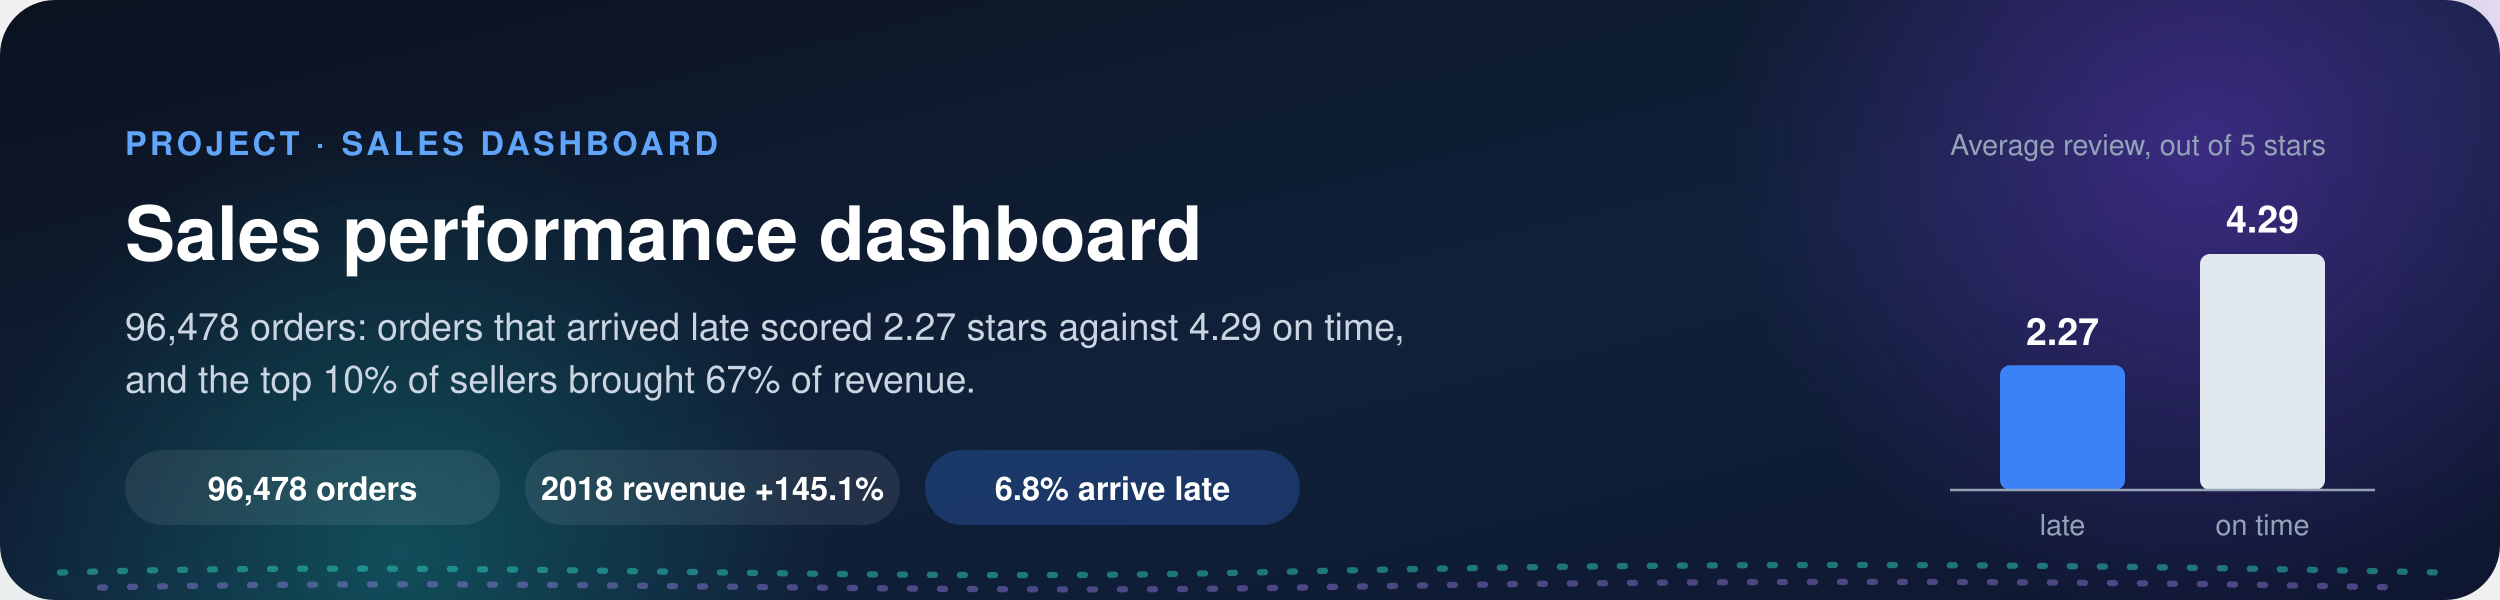
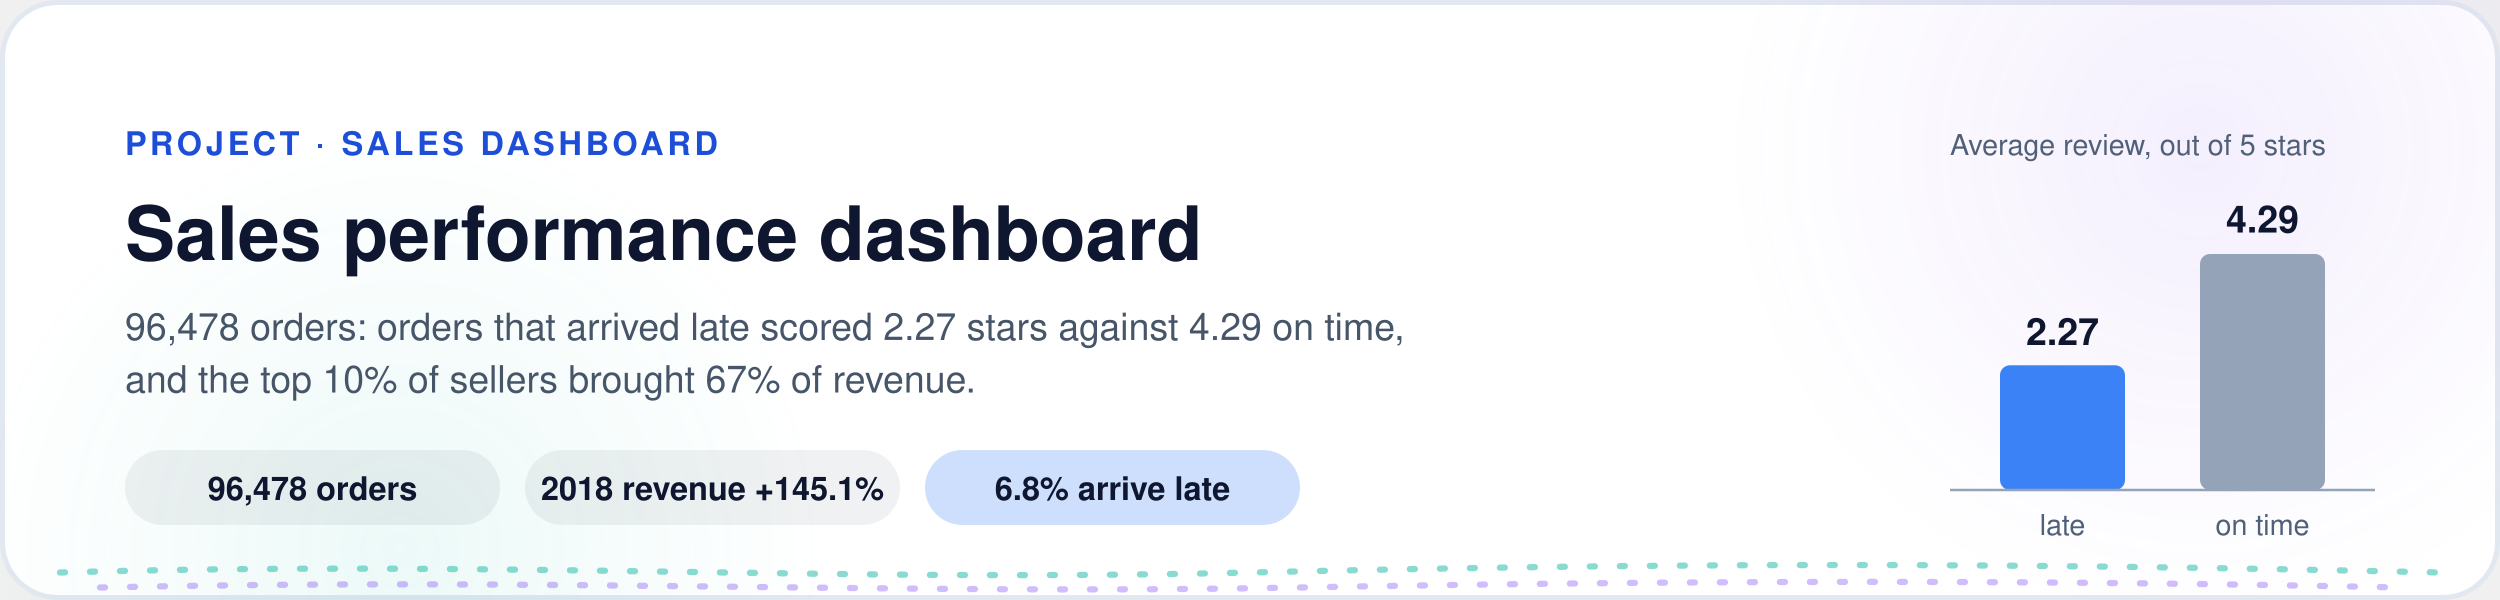
<svg xmlns="http://www.w3.org/2000/svg" viewBox="0 0 1000 240" width="1000" height="240" role="img" aria-label="Sales performance dashboard. 96,478 orders: orders that arrived late scored 2.27 stars against 4.29 on time, and the top 10% of sellers brought 67% of revenue. Bars show the average review, late against on time.">
  <defs>
-     <linearGradient id="bg" x1="0" y1="0" x2="1" y2="1">
-       <stop offset="0" stop-color="#0B1220" />
-       <stop offset="0.55" stop-color="#10213A" />
-       <stop offset="1" stop-color="#0E1630" />
-     </linearGradient>
    <radialGradient id="jrGlowA" cx="0.5" cy="0.5" r="0.5">
-       <stop offset="0" stop-color="#7C3AED" stop-opacity="0.4" />
+       <stop offset="0" stop-color="#7C3AED" stop-opacity="0.08" />
      <stop offset="1" stop-color="#7C3AED" stop-opacity="0" />
    </radialGradient>
    <radialGradient id="jrGlowB" cx="0.5" cy="0.5" r="0.5">
-       <stop offset="0" stop-color="#14B8A6" stop-opacity="0.3" />
+       <stop offset="0" stop-color="#14B8A6" stop-opacity="0.08" />
      <stop offset="1" stop-color="#14B8A6" stop-opacity="0" />
    </radialGradient>
  </defs>
  <style>
    text { font-family: "Segoe UI", -apple-system, Helvetica, Arial, sans-serif; }
-     .eyebrow { font-size: 13px; font-weight: 600; fill: #60A5FA; letter-spacing: 1.5px; }
-     .title { font-size: 30px; font-weight: 700; fill: #FFFFFF; }
-     .result { font-size: 15px; fill: #CBD5E1; }
-     .chip { font-size: 13px; font-weight: 600; fill: #FFFFFF; }
-     .cap { font-size: 11.5px; fill: #94A3B8; }
-     .val { font-size: 15px; font-weight: 700; fill: #FFFFFF; }
+     .eyebrow { font-size: 13px; font-weight: 600; fill: #1D4ED8; letter-spacing: 1.5px; }
+     .title { font-size: 30px; font-weight: 700; fill: #0E1630; }
+     .result { font-size: 15px; fill: #475569; }
+     .chip { font-size: 13px; font-weight: 600; fill: #0E1630; }
+     .cap { font-size: 11.5px; fill: #506078; }
+     .val { font-size: 15px; font-weight: 700; fill: #0E1630; }
      .wave { fill: none; stroke-width: 2.5; stroke-linecap: round; stroke-dasharray: 2 10; animation: flow 6s linear infinite; }
    @keyframes flow { to { stroke-dashoffset: -120; } }
  </style>
-   <rect width="1000" height="240" rx="22" fill="url(#bg)" />
+   <rect x="1" y="1" width="998" height="238" rx="22" fill="#FFFFFF" stroke="#E2E8F0" stroke-width="2" />
  <circle cx="880" cy="60" r="190" fill="url(#jrGlowA)" />
  <circle cx="160" cy="220" r="170" fill="url(#jrGlowB)" />
-   <path class="wave" stroke="#2DD4BF" stroke-opacity="0.5" d="M24 229 C 200 224, 330 233, 500 229 S 800 225, 976 229" />
-   <path class="wave" stroke="#A78BFA" stroke-opacity="0.4" style="animation-duration:9s" d="M40 235 C 220 231, 360 238, 520 235 S 820 232, 960 235" />
+   <path class="wave" stroke="#14B8A6" stroke-opacity="0.5" d="M24 229 C 200 224, 330 233, 500 229 S 800 225, 976 229" />
+   <path class="wave" stroke="#8B5CF6" stroke-opacity="0.4" style="animation-duration:9s" d="M40 235 C 220 231, 360 238, 520 235 S 820 232, 960 235" />
  <text x="50" y="62" class="eyebrow">PROJECT · SALES DASHBOARD</text>
  <text x="50" y="104" class="title">Sales performance dashboard</text>
  <text x="50" y="136" class="result">96,478 orders: orders that arrived late scored 2.27 stars against 4.29 on time,</text>
  <text x="50" y="157" class="result">and the top 10% of sellers brought 67% of revenue.</text>
-   <rect x="50" y="180" width="150" height="30" rx="15" fill="#FFFFFF" fill-opacity="0.08" />
+   <rect x="50" y="180" width="150" height="30" rx="15" fill="#0F172A" fill-opacity="0.06" />
  <text x="125" y="200" class="chip" text-anchor="middle">96,478 orders</text>
-   <rect x="210" y="180" width="150" height="30" rx="15" fill="#FFFFFF" fill-opacity="0.08" />
+   <rect x="210" y="180" width="150" height="30" rx="15" fill="#0F172A" fill-opacity="0.06" />
  <text x="285" y="200" class="chip" text-anchor="middle">2018 revenue +145.1%</text>
  <rect x="370" y="180" width="150" height="30" rx="15" fill="#3B82F6" fill-opacity="0.25" />
  <text x="445" y="200" class="chip" text-anchor="middle">6.8% arrive late</text>
  <text x="780" y="62" class="cap">Average review, out of 5 stars</text>
  <rect x="800" y="146.1" width="50" height="49.9" rx="4" fill="#3B82F6" />
  <text x="825" y="138" class="val" text-anchor="middle">2.27</text>
-   <rect x="880" y="101.6" width="50" height="94.4" rx="4" fill="#E2E8F0" />
+   <rect x="880" y="101.6" width="50" height="94.4" rx="4" fill="#94A3B8" />
  <text x="905" y="93" class="val" text-anchor="middle">4.29</text>
  <line x1="780" y1="196" x2="950" y2="196" stroke="#94A3B8" stroke-width="1" />
  <text x="825" y="214" class="cap" text-anchor="middle">late</text>
  <text x="905" y="214" class="cap" text-anchor="middle">on time</text>
</svg>
